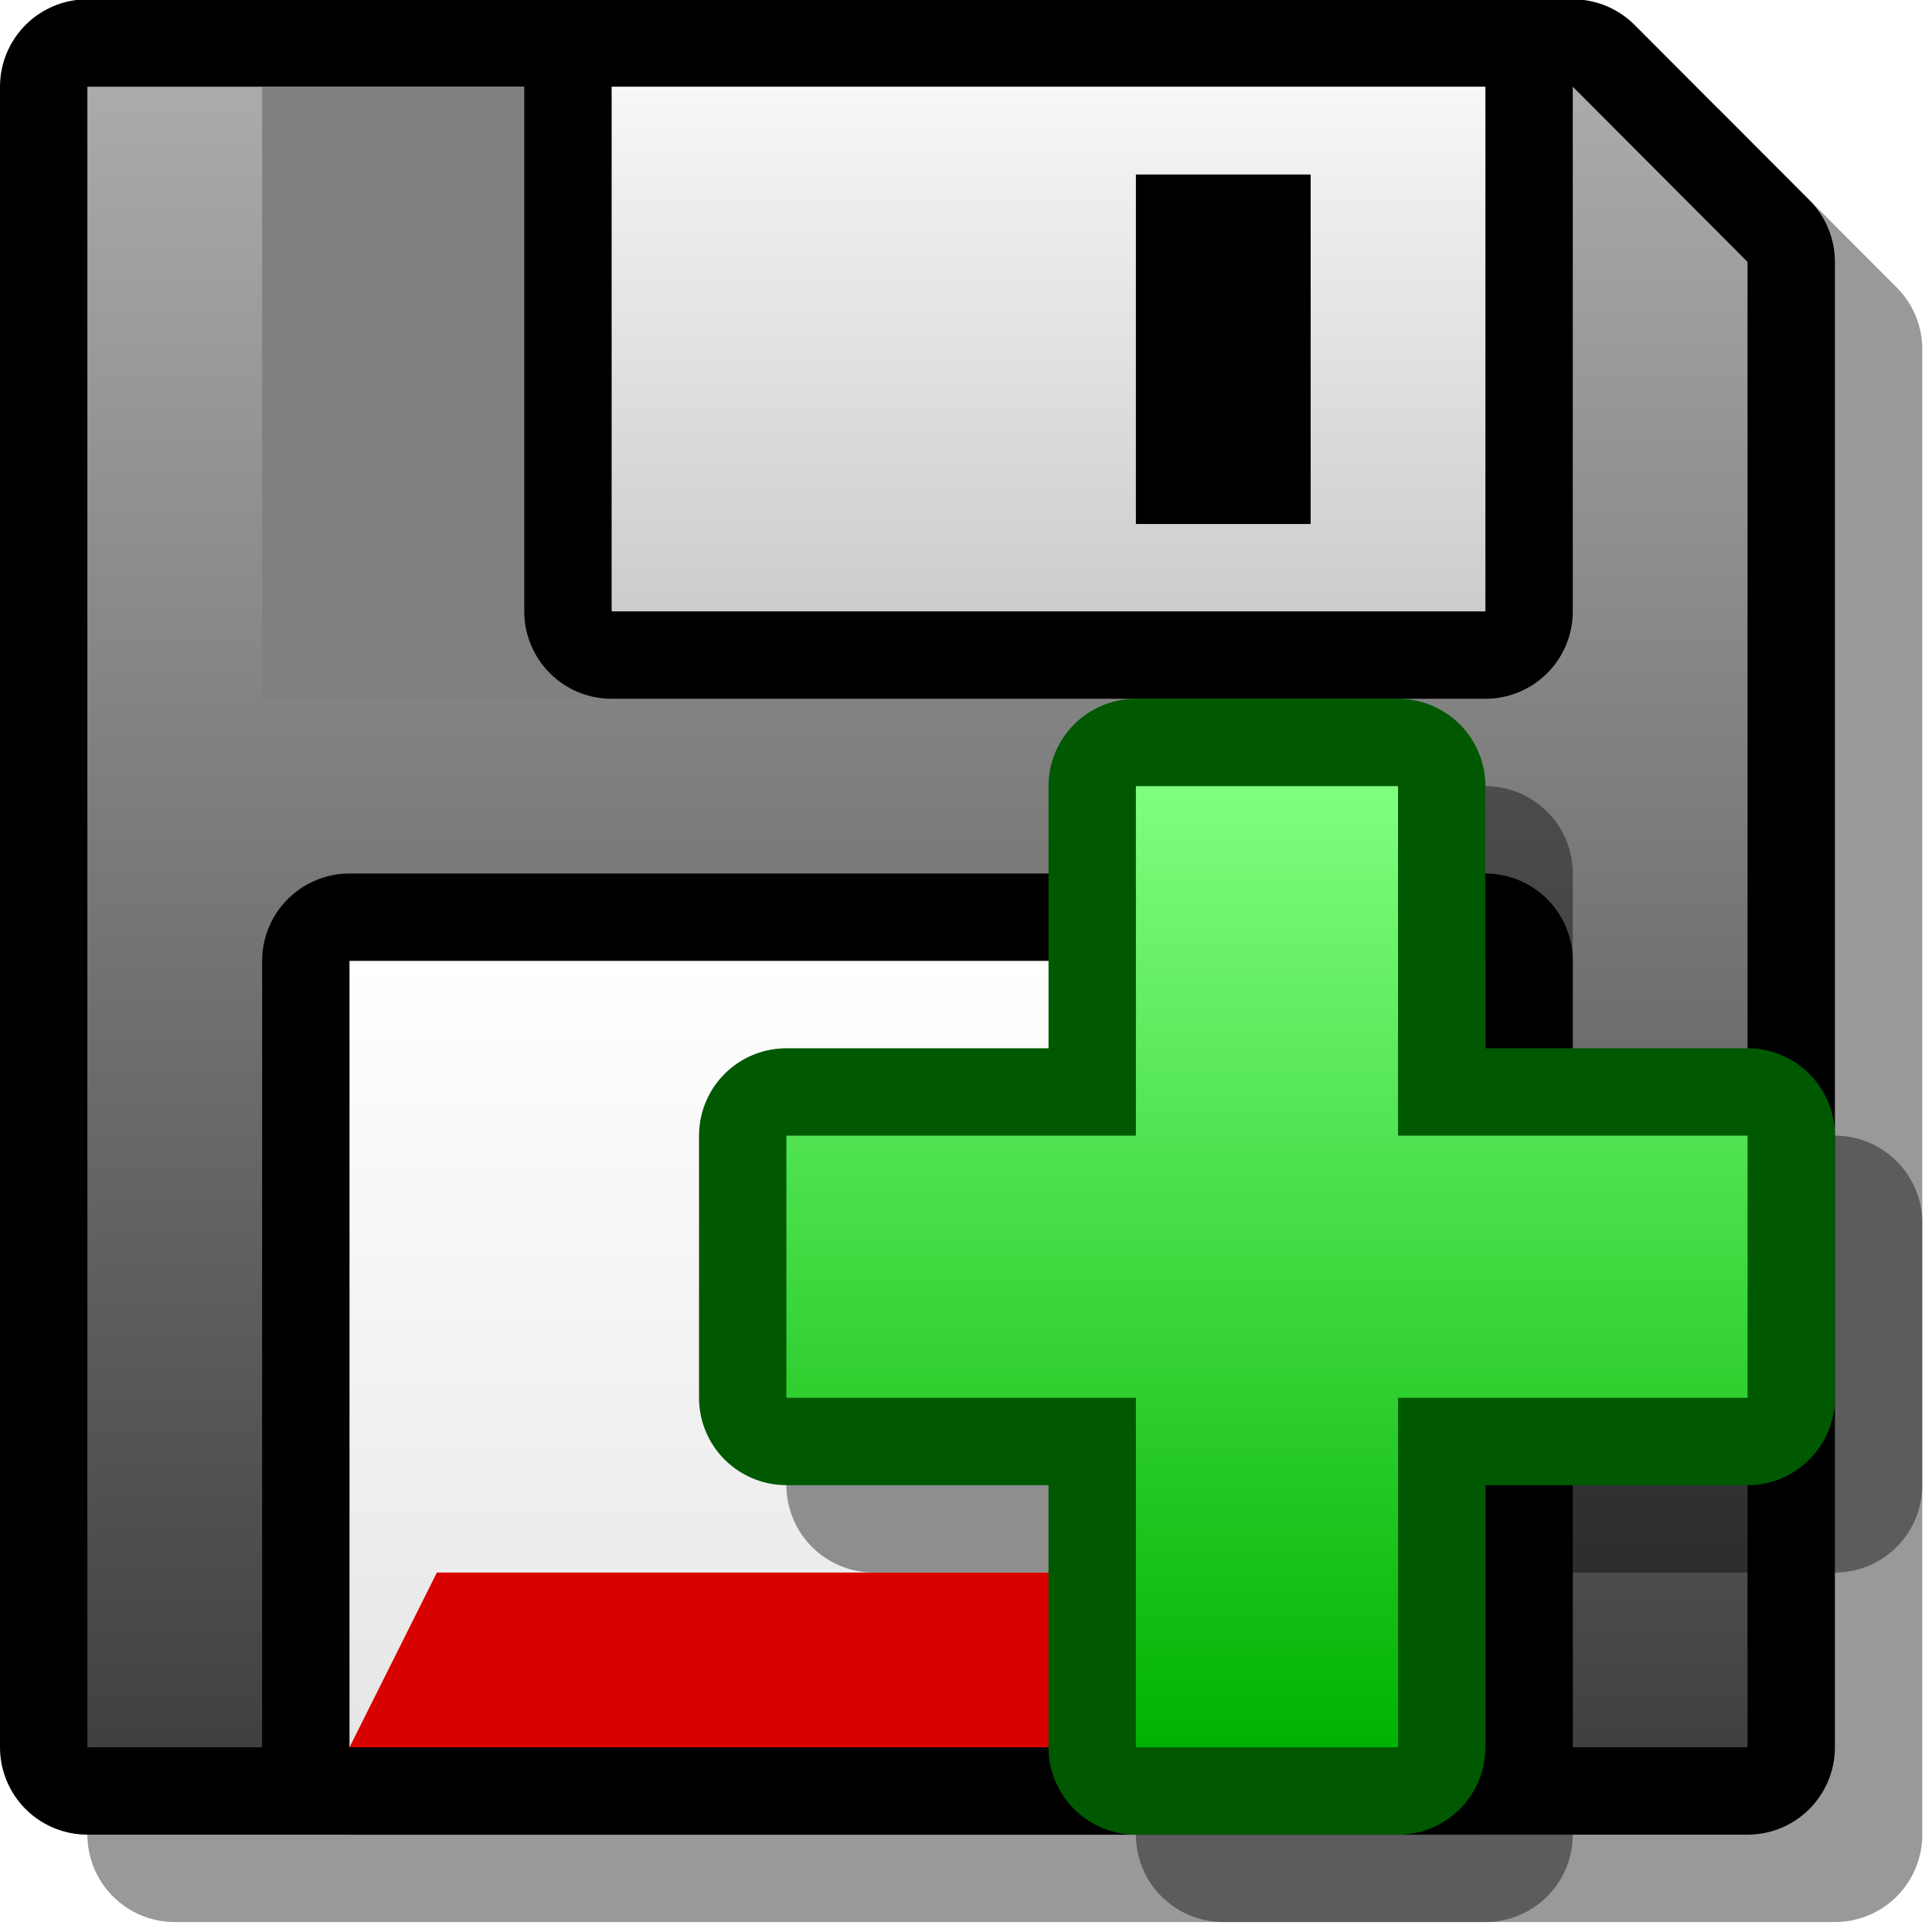
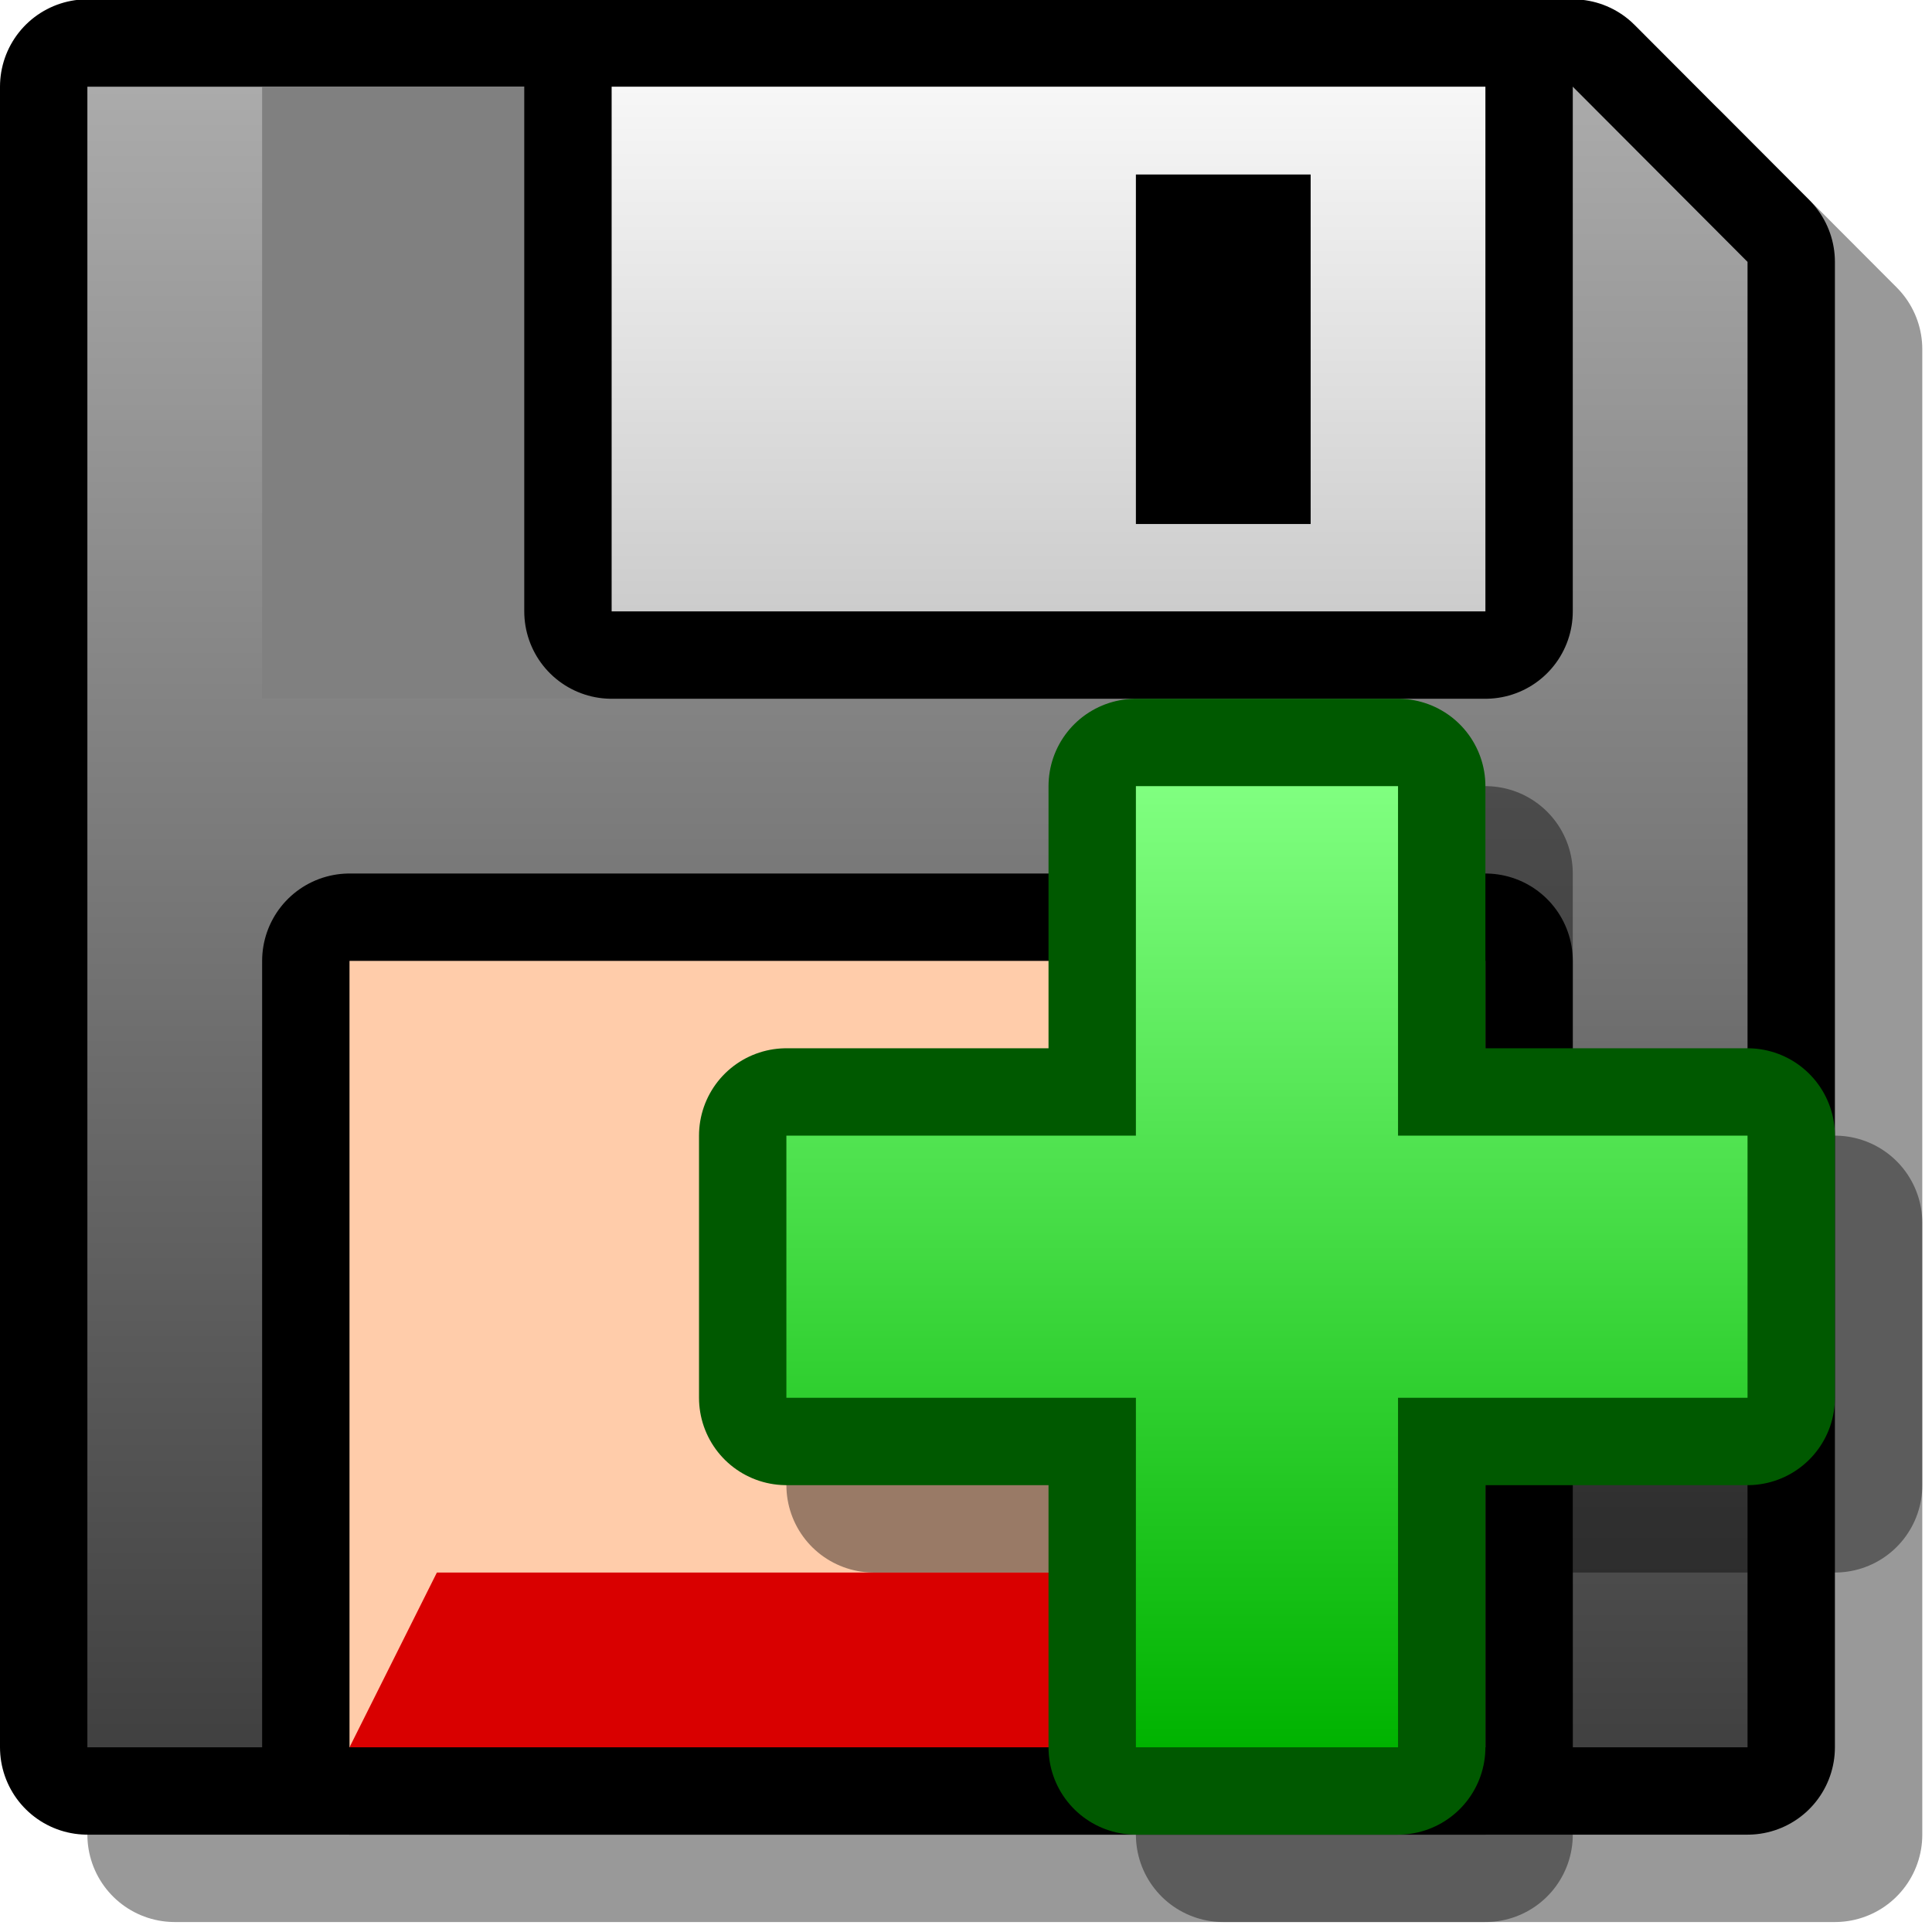
<svg xmlns="http://www.w3.org/2000/svg" version="1.1" width="28" height="28" color-interpolation="linearRGB" id="svg50">
  <defs id="defs54" />
  <g id="g48" transform="matrix(0.6331645,0,0,0.6331645,0,-0.00366835)">
    <path style="fill:none;stroke:#000000;stroke-width:4;stroke-linecap:round;stroke-linejoin:round;stroke-opacity:0.4" d="M 40,40 H 2 V 1.99 H 36 L 40,6 Z" transform="translate(2,2)" id="path2" />
    <path style="fill:none;stroke:#000000;stroke-width:4;stroke-linecap:round;stroke-linejoin:round" d="M 40,40 H 2 V 1.99 H 36 L 40,6 Z" id="path4" />
    <linearGradient id="gradient0" gradientUnits="userSpaceOnUse" x1="128" y1="1.99" x2="128" y2="40">
      <stop offset="0" stop-color="#ababab" id="stop6" />
      <stop offset="1" stop-color="#404040" id="stop8" />
    </linearGradient>
    <path style="fill:url(#gradient0)" d="M 40,40 H 2 V 1.99 H 36 L 40,6 Z" id="path11" />
    <path style="fill:none;stroke:#000000;stroke-width:4;stroke-linecap:round;stroke-linejoin:round" d="M 8,22 H 34 V 40 H 8 Z" id="path13" />
    <linearGradient id="gradient1" gradientUnits="userSpaceOnUse" x1="128" y1="22" x2="128" y2="40">
      <stop offset="0" stop-color="#ffffff" id="stop15" />
      <stop offset="1" stop-color="#e6e6e6" id="stop17" />
    </linearGradient>
-     <path style="fill:url(#gradient1)" d="M 8,22 H 34 V 40 H 8 Z" id="path20" />
+     <path style="fill:#ffccaa" d="M 8,22 H 34 V 40 H 8 Z" id="path20" />
    <path style="fill:#808080" d="m 6,1.99 h 8 V 16 H 6 Z" id="path22" />
    <path style="fill:none;stroke:#000000;stroke-width:4;stroke-linecap:round;stroke-linejoin:round" d="M 14,1.99 H 34 V 14 H 14 Z" id="path24" />
    <linearGradient id="gradient2" gradientUnits="userSpaceOnUse" x1="128" y1="1.99" x2="128" y2="14">
      <stop offset="0" stop-color="#f7f7f7" id="stop26" />
      <stop offset="1" stop-color="#cccccc" id="stop28" />
    </linearGradient>
    <path style="fill:url(#gradient2)" d="M 14,1.99 H 34 V 14 H 14 Z" id="path31" />
    <path style="fill:#000000" d="m 26,4 h 4 v 8 h -4 z" id="path33" />
    <path style="fill:#d90000" d="m 10,36 h 22 l 2,4 H 8 Z" id="path35" />
    <path style="fill:none;stroke:#000000;stroke-width:4;stroke-linecap:round;stroke-linejoin:round;stroke-opacity:0.4" d="m 32,18 h -6 v 8 h -8 v 6 h 8 v 8 h 6 v -8 h 8 v -6 h -8 z" transform="translate(2,2)" id="path37" />
    <path style="fill:none;stroke:#005900;stroke-width:4;stroke-linecap:round;stroke-linejoin:round" d="m 32,18 h -6 v 8 h -8 v 6 h 8 v 8 h 6 v -8 h 8 v -6 h -8 z" id="path39" />
    <linearGradient id="gradient3" gradientUnits="userSpaceOnUse" x1="128" y1="18" x2="128" y2="40">
      <stop offset="0" stop-color="#80ff80" id="stop41" />
      <stop offset="1" stop-color="#00b300" id="stop43" />
    </linearGradient>
    <path style="fill:url(#gradient3)" d="m 32,18 h -6 v 8 h -8 v 6 h 8 v 8 h 6 v -8 h 8 v -6 h -8 z" id="path46" />
  </g>
</svg>
